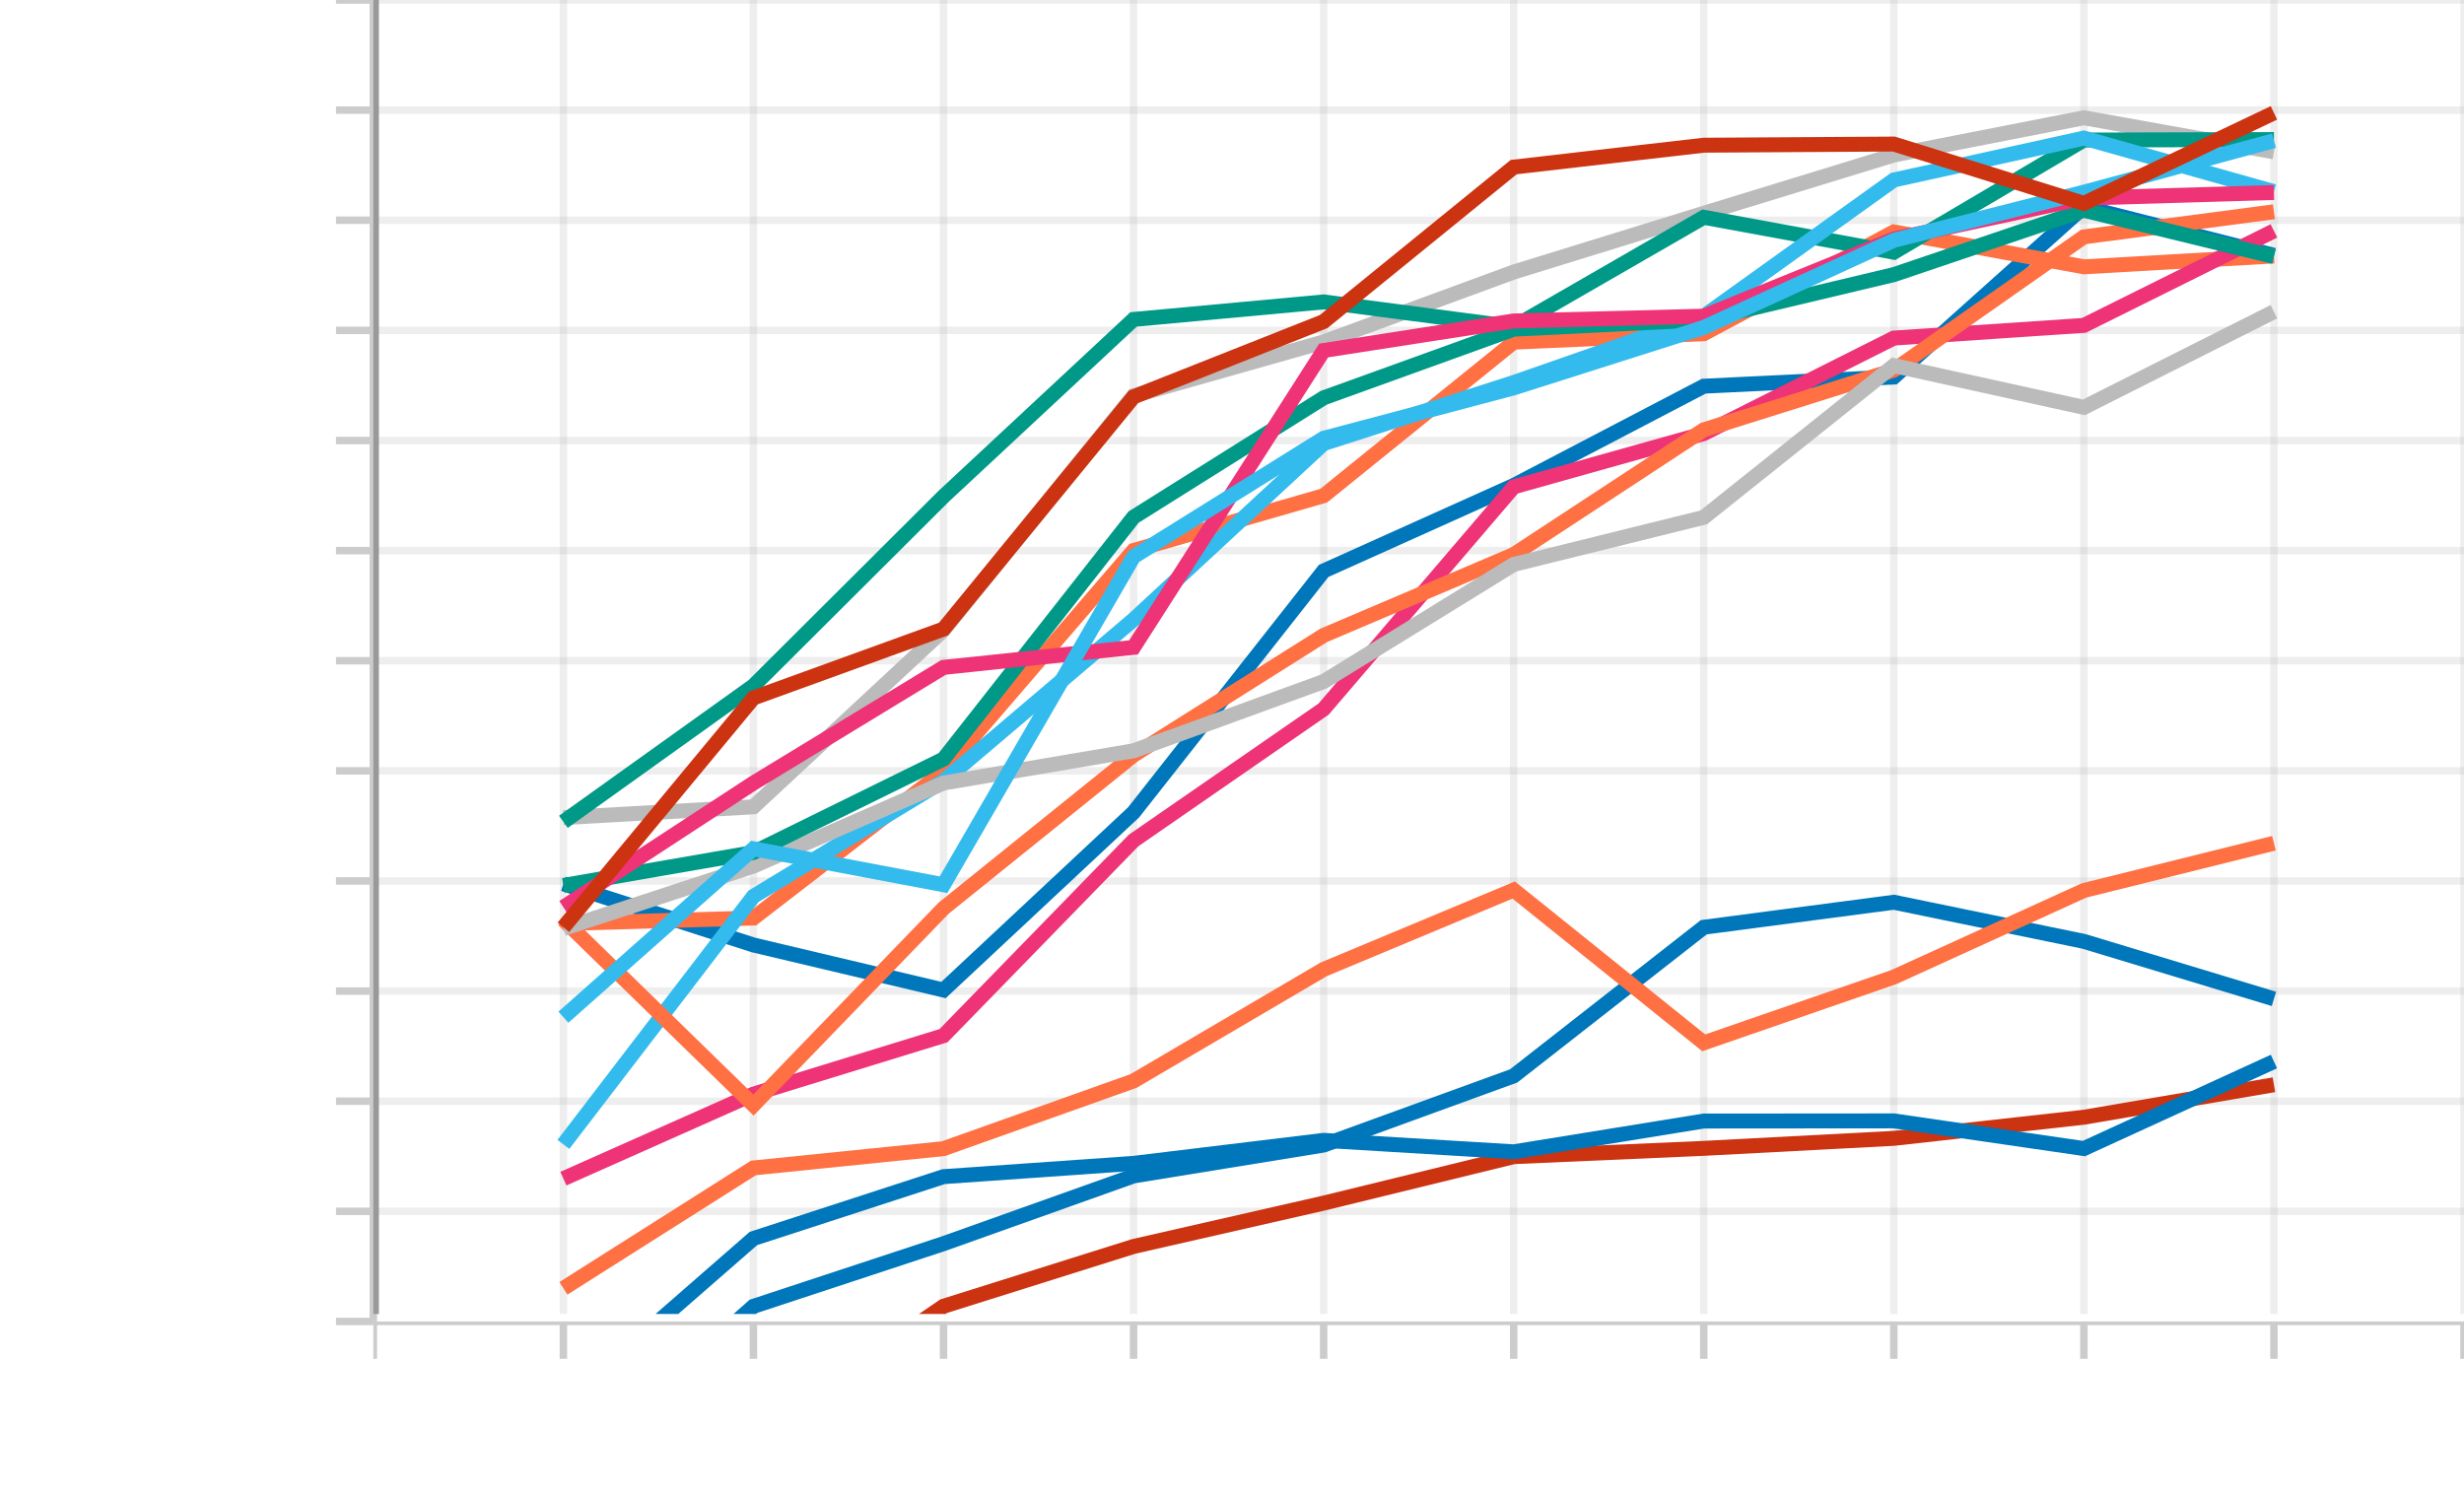
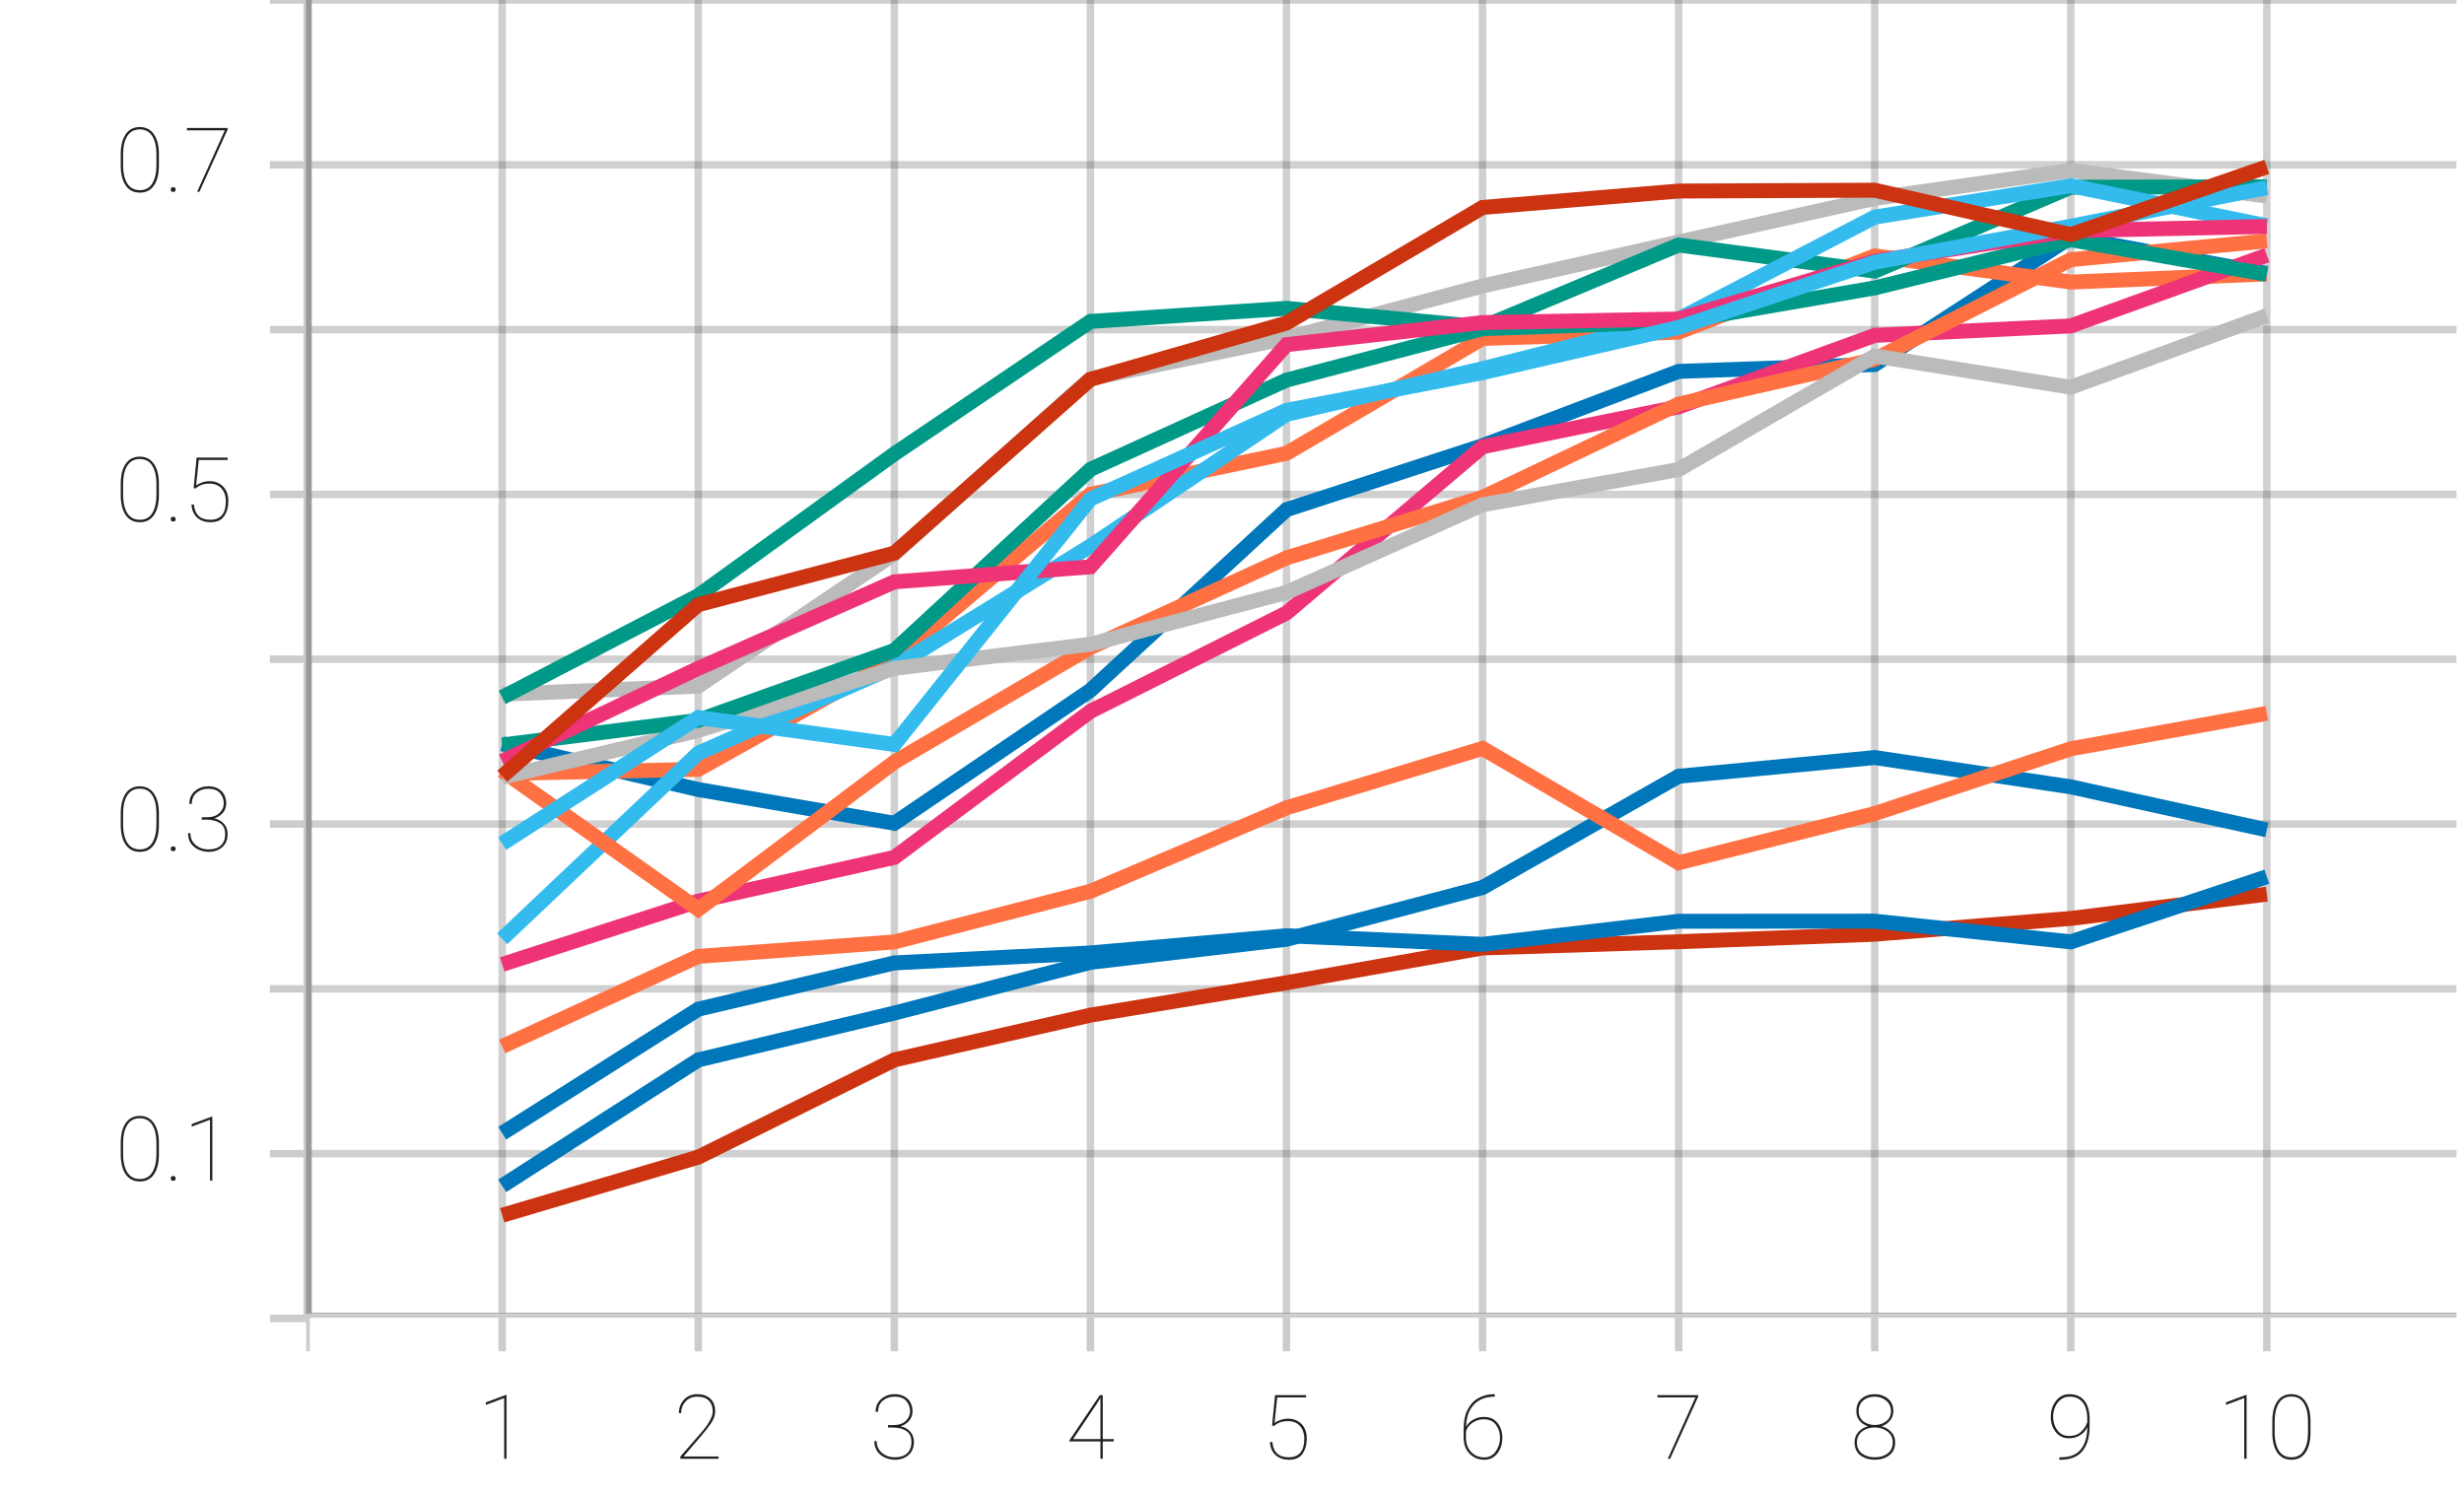
<svg xmlns="http://www.w3.org/2000/svg" viewBox="0 0 330 200">
  <g>
    <g>
      <g>
        <g>
          <g>
-             <line x1="50" y1="177" x2="45" y2="177" style="visibility: inherit;" fill="rgb(0, 0, 0)" stroke="rgb(204, 204, 204)" stroke-width="1px" />
-             <line x1="50" y1="162.25" x2="45" y2="162.25" style="visibility: inherit;" fill="rgb(0, 0, 0)" stroke="rgb(204, 204, 204)" stroke-width="1px" />
-             <line x1="50" y1="147.5" x2="45" y2="147.5" style="visibility: inherit;" fill="rgb(0, 0, 0)" stroke="rgb(204, 204, 204)" stroke-width="1px" />
-             <line x1="50" y1="132.75" x2="45" y2="132.75" style="visibility: inherit;" fill="rgb(0, 0, 0)" stroke="rgb(204, 204, 204)" stroke-width="1px" />
-             <line x1="50" y1="118" x2="45" y2="118" style="visibility: inherit;" fill="rgb(0, 0, 0)" stroke="rgb(204, 204, 204)" stroke-width="1px" />
-             <line x1="50" y1="103.25" x2="45" y2="103.25" style="visibility: inherit;" fill="rgb(0, 0, 0)" stroke="rgb(204, 204, 204)" stroke-width="1px" />
-             <line x1="50" y1="88.5" x2="45" y2="88.5" style="visibility: inherit;" fill="rgb(0, 0, 0)" stroke="rgb(204, 204, 204)" stroke-width="1px" />
-             <line x1="50" y1="73.75" x2="45" y2="73.75" style="visibility: inherit;" fill="rgb(0, 0, 0)" stroke="rgb(204, 204, 204)" stroke-width="1px" />
-             <line x1="50" y1="59" x2="45" y2="59" style="visibility: inherit;" fill="rgb(0, 0, 0)" stroke="rgb(204, 204, 204)" stroke-width="1px" />
-             <line x1="50" y1="44.25" x2="45" y2="44.25" style="visibility: inherit;" fill="rgb(0, 0, 0)" stroke="rgb(204, 204, 204)" stroke-width="1px" />
-             <line x1="50" y1="29.5" x2="45" y2="29.5" style="visibility: inherit;" fill="rgb(0, 0, 0)" stroke="rgb(204, 204, 204)" stroke-width="1px" />
-             <line x1="50" y1="14.75" x2="45" y2="14.75" style="visibility: inherit;" fill="rgb(0, 0, 0)" stroke="rgb(204, 204, 204)" stroke-width="1px" />
-             <line x1="50" y1="0" x2="45" y2="0" style="visibility: inherit;" fill="rgb(0, 0, 0)" stroke="rgb(204, 204, 204)" stroke-width="1px" />
+             <line x1="41.149" y1="176.6" x2="36.149" y2="176.6" style="visibility: inherit;" fill="rgb(0, 0, 0)" stroke="rgb(204, 204, 204)" stroke-width="1px" />
+             <line x1="41.149" y1="154.525" x2="36.149" y2="154.525" style="visibility: inherit;" fill="rgb(0, 0, 0)" stroke="rgb(204, 204, 204)" stroke-width="1px" />
+             <line x1="41.149" y1="132.45" x2="36.149" y2="132.45" style="visibility: inherit;" fill="rgb(0, 0, 0)" stroke="rgb(204, 204, 204)" stroke-width="1px" />
+             <line x1="41.149" y1="110.375" x2="36.149" y2="110.375" style="visibility: inherit;" fill="rgb(0, 0, 0)" stroke="rgb(204, 204, 204)" stroke-width="1px" />
+             <line x1="41.149" y1="88.3" x2="36.149" y2="88.3" style="visibility: inherit;" fill="rgb(0, 0, 0)" stroke="rgb(204, 204, 204)" stroke-width="1px" />
+             <line x1="41.149" y1="66.225" x2="36.149" y2="66.225" style="visibility: inherit;" fill="rgb(0, 0, 0)" stroke="rgb(204, 204, 204)" stroke-width="1px" />
+             <line x1="41.149" y1="44.15" x2="36.149" y2="44.15" style="visibility: inherit;" fill="rgb(0, 0, 0)" stroke="rgb(204, 204, 204)" stroke-width="1px" />
+             <line x1="41.149" y1="22.075" x2="36.149" y2="22.075" style="visibility: inherit;" fill="rgb(0, 0, 0)" stroke="rgb(204, 204, 204)" stroke-width="1px" />
+             <line x1="41.149" y1="0" x2="36.149" y2="0" style="visibility: inherit;" fill="rgb(0, 0, 0)" stroke="rgb(204, 204, 204)" stroke-width="1px" />
          </g>
-           <g transform="translate(40, 0)">
-             <text x="0" y="177" dx="0em" dy="0.3em" style="text-anchor: end; visibility: hidden; font-family: Roboto, sans-serif; font-size: 12px; font-weight: 200;" fill="rgb(255, 255, 255)" stroke="none" stroke-width="1px">0.15</text>
-             <text x="0" y="162.25" dx="0em" dy="0.3em" style="text-anchor: end; visibility: inherit; font-family: Roboto, sans-serif; font-size: 12px; font-weight: 200;" fill="rgb(255, 255, 255)" stroke="none" stroke-width="1px">0.2</text>
-             <text x="0" y="147.5" dx="0em" dy="0.3em" style="text-anchor: end; visibility: hidden; font-family: Roboto, sans-serif; font-size: 12px; font-weight: 200;" fill="rgb(255, 255, 255)" stroke="none" stroke-width="1px">0.25</text>
-             <text x="0" y="132.75" dx="0em" dy="0.3em" style="text-anchor: end; visibility: inherit; font-family: Roboto, sans-serif; font-size: 12px; font-weight: 200;" fill="rgb(255, 255, 255)" stroke="none" stroke-width="1px">0.3</text>
-             <text x="0" y="118" dx="0em" dy="0.3em" style="text-anchor: end; visibility: hidden; font-family: Roboto, sans-serif; font-size: 12px; font-weight: 200;" fill="rgb(255, 255, 255)" stroke="none" stroke-width="1px">0.35</text>
-             <text x="0" y="103.25" dx="0em" dy="0.3em" style="text-anchor: end; visibility: inherit; font-family: Roboto, sans-serif; font-size: 12px; font-weight: 200;" fill="rgb(255, 255, 255)" stroke="none" stroke-width="1px">0.4</text>
-             <text x="0" y="88.5" dx="0em" dy="0.3em" style="text-anchor: end; visibility: hidden; font-family: Roboto, sans-serif; font-size: 12px; font-weight: 200;" fill="rgb(255, 255, 255)" stroke="none" stroke-width="1px">0.45</text>
-             <text x="0" y="73.75" dx="0em" dy="0.3em" style="text-anchor: end; visibility: inherit; font-family: Roboto, sans-serif; font-size: 12px; font-weight: 200;" fill="rgb(255, 255, 255)" stroke="none" stroke-width="1px">0.5</text>
-             <text x="0" y="59" dx="0em" dy="0.3em" style="text-anchor: end; visibility: hidden; font-family: Roboto, sans-serif; font-size: 12px; font-weight: 200;" fill="rgb(255, 255, 255)" stroke="none" stroke-width="1px">0.55</text>
-             <text x="0" y="44.25" dx="0em" dy="0.3em" style="text-anchor: end; visibility: inherit; font-family: Roboto, sans-serif; font-size: 12px; font-weight: 200;" fill="rgb(255, 255, 255)" stroke="none" stroke-width="1px">0.6</text>
-             <text x="0" y="29.5" dx="0em" dy="0.3em" style="text-anchor: end; visibility: hidden; font-family: Roboto, sans-serif; font-size: 12px; font-weight: 200;" fill="rgb(255, 255, 255)" stroke="none" stroke-width="1px">0.65</text>
-             <text x="0" y="14.75" dx="0em" dy="0.3em" style="text-anchor: end; visibility: inherit; font-family: Roboto, sans-serif; font-size: 12px; font-weight: 200;" fill="rgb(255, 255, 255)" stroke="none" stroke-width="1px">0.7</text>
-             <text x="0" y="0" dx="0em" dy="0.3em" style="text-anchor: end; visibility: hidden; font-family: Roboto, sans-serif; font-size: 12px; font-weight: 200;" fill="rgb(255, 255, 255)" stroke="none" stroke-width="1px">0.75</text>
+           <g transform="translate(31.149, 0)">
+             <text style="text-anchor: end; visibility: hidden; font-family: Roboto, sans-serif; font-size: 12px; font-weight: 200;" x="0" y="176.6" dx="0em" dy="0.3em" fill="rgb(33, 33, 33)" stroke="none" stroke-width="1px">0</text>
+             <text style="text-anchor: end; visibility: inherit; font-family: Roboto, sans-serif; font-size: 12px; font-weight: 200;" x="0" y="154.525" dx="0em" dy="0.3em" fill="rgb(33, 33, 33)" stroke="none" stroke-width="1px">0.1</text>
+             <text style="text-anchor: end; visibility: hidden; font-family: Roboto, sans-serif; font-size: 12px; font-weight: 200;" x="0" y="132.45" dx="0em" dy="0.3em" fill="rgb(33, 33, 33)" stroke="none" stroke-width="1px">0.2</text>
+             <text style="text-anchor: end; visibility: inherit; font-family: Roboto, sans-serif; font-size: 12px; font-weight: 200;" x="0" y="110.375" dx="0em" dy="0.3em" fill="rgb(33, 33, 33)" stroke="none" stroke-width="1px">0.3</text>
+             <text style="text-anchor: end; visibility: hidden; font-family: Roboto, sans-serif; font-size: 12px; font-weight: 200;" x="0" y="88.3" dx="0em" dy="0.3em" fill="rgb(33, 33, 33)" stroke="none" stroke-width="1px">0.4</text>
+             <text style="text-anchor: end; visibility: inherit; font-family: Roboto, sans-serif; font-size: 12px; font-weight: 200;" x="0" y="66.225" dx="0em" dy="0.3em" fill="rgb(33, 33, 33)" stroke="none" stroke-width="1px">0.5</text>
+             <text style="text-anchor: end; visibility: hidden; font-family: Roboto, sans-serif; font-size: 12px; font-weight: 200;" x="0" y="44.15" dx="0em" dy="0.3em" fill="rgb(33, 33, 33)" stroke="none" stroke-width="1px">0.6</text>
+             <text style="text-anchor: end; visibility: inherit; font-family: Roboto, sans-serif; font-size: 12px; font-weight: 200;" x="0" y="22.075" dx="0em" dy="0.3em" fill="rgb(33, 33, 33)" stroke="none" stroke-width="1px">0.7</text>
+             <text style="text-anchor: end; visibility: hidden; font-family: Roboto, sans-serif; font-size: 12px; font-weight: 200;" x="0" y="0" dx="0em" dy="0.3em" fill="rgb(33, 33, 33)" stroke="none" stroke-width="1px">0.8</text>
          </g>
-           <line x1="50" y1="0" x2="50" y2="177" fill="rgb(0, 0, 0)" stroke="rgb(204, 204, 204)" stroke-width="1px" />
+           <line x1="41.149" y1="0" x2="41.149" y2="176.6" fill="rgb(0, 0, 0)" stroke="rgb(204, 204, 204)" stroke-width="1px" />
        </g>
      </g>
-       <g transform="translate(50, 0)" clip-path="url(#clip_0)">
+       <g transform="translate(41, 0)" clip-path="url(#clip_0)">
        <clipPath id="clip_0">
-           <rect width="280" height="176" />
+           <rect width="288" height="176" />
        </clipPath>
        <g>
          <g>
            <g>
-               <line x1="0" y1="0" x2="0" y2="177" fill="rgb(0, 0, 0)" stroke="rgb(189, 189, 189)" stroke-width="1px" opacity="0.25" />
-               <line x1="25.455" y1="0" x2="25.455" y2="177" fill="rgb(0, 0, 0)" stroke="rgb(189, 189, 189)" stroke-width="1px" opacity="0.25" />
-               <line x1="50.909" y1="0" x2="50.909" y2="177" fill="rgb(0, 0, 0)" stroke="rgb(189, 189, 189)" stroke-width="1px" opacity="0.25" />
-               <line x1="76.364" y1="0" x2="76.364" y2="177" fill="rgb(0, 0, 0)" stroke="rgb(189, 189, 189)" stroke-width="1px" opacity="0.25" />
-               <line x1="101.818" y1="0" x2="101.818" y2="177" fill="rgb(0, 0, 0)" stroke="rgb(189, 189, 189)" stroke-width="1px" opacity="0.25" />
-               <line x1="127.273" y1="0" x2="127.273" y2="177" fill="rgb(0, 0, 0)" stroke="rgb(189, 189, 189)" stroke-width="1px" opacity="0.25" />
-               <line x1="152.727" y1="0" x2="152.727" y2="177" fill="rgb(0, 0, 0)" stroke="rgb(189, 189, 189)" stroke-width="1px" opacity="0.25" />
-               <line x1="178.182" y1="0" x2="178.182" y2="177" fill="rgb(0, 0, 0)" stroke="rgb(189, 189, 189)" stroke-width="1px" opacity="0.25" />
-               <line x1="203.636" y1="0" x2="203.636" y2="177" fill="rgb(0, 0, 0)" stroke="rgb(189, 189, 189)" stroke-width="1px" opacity="0.25" />
-               <line x1="229.091" y1="0" x2="229.091" y2="177" fill="rgb(0, 0, 0)" stroke="rgb(189, 189, 189)" stroke-width="1px" opacity="0.25" />
-               <line x1="254.545" y1="0" x2="254.545" y2="177" fill="rgb(0, 0, 0)" stroke="rgb(189, 189, 189)" stroke-width="1px" opacity="0.25" />
-               <line x1="280" y1="0" x2="280" y2="177" fill="rgb(0, 0, 0)" stroke="rgb(189, 189, 189)" stroke-width="1px" opacity="0.25" />
+               <line x1="0" y1="0" x2="0" y2="176.6" fill="rgb(0, 0, 0)" stroke="rgb(66, 66, 66)" stroke-width="1px" opacity="0.25" />
+               <line x1="26.259" y1="0" x2="26.259" y2="176.6" fill="rgb(0, 0, 0)" stroke="rgb(66, 66, 66)" stroke-width="1px" opacity="0.25" />
+               <line x1="52.518" y1="0" x2="52.518" y2="176.6" fill="rgb(0, 0, 0)" stroke="rgb(66, 66, 66)" stroke-width="1px" opacity="0.25" />
+               <line x1="78.778" y1="0" x2="78.778" y2="176.6" fill="rgb(0, 0, 0)" stroke="rgb(66, 66, 66)" stroke-width="1px" opacity="0.25" />
+               <line x1="105.037" y1="0" x2="105.037" y2="176.6" fill="rgb(0, 0, 0)" stroke="rgb(66, 66, 66)" stroke-width="1px" opacity="0.25" />
+               <line x1="131.296" y1="0" x2="131.296" y2="176.6" fill="rgb(0, 0, 0)" stroke="rgb(66, 66, 66)" stroke-width="1px" opacity="0.25" />
+               <line x1="157.555" y1="0" x2="157.555" y2="176.6" fill="rgb(0, 0, 0)" stroke="rgb(66, 66, 66)" stroke-width="1px" opacity="0.25" />
+               <line x1="183.814" y1="0" x2="183.814" y2="176.6" fill="rgb(0, 0, 0)" stroke="rgb(66, 66, 66)" stroke-width="1px" opacity="0.25" />
+               <line x1="210.073" y1="0" x2="210.073" y2="176.6" fill="rgb(0, 0, 0)" stroke="rgb(66, 66, 66)" stroke-width="1px" opacity="0.25" />
+               <line x1="236.333" y1="0" x2="236.333" y2="176.6" fill="rgb(0, 0, 0)" stroke="rgb(66, 66, 66)" stroke-width="1px" opacity="0.25" />
+               <line x1="262.592" y1="0" x2="262.592" y2="176.6" fill="rgb(0, 0, 0)" stroke="rgb(66, 66, 66)" stroke-width="1px" opacity="0.25" />
+               <line x1="288.851" y1="0" x2="288.851" y2="176.6" fill="rgb(0, 0, 0)" stroke="rgb(66, 66, 66)" stroke-width="1px" opacity="0.25" />
            </g>
            <g>
-               <line x1="0" y1="177" x2="280" y2="177" fill="rgb(0, 0, 0)" stroke="rgb(189, 189, 189)" stroke-width="1px" opacity="0.25" />
-               <line x1="0" y1="162.25" x2="280" y2="162.25" fill="rgb(0, 0, 0)" stroke="rgb(189, 189, 189)" stroke-width="1px" opacity="0.25" />
-               <line x1="0" y1="147.5" x2="280" y2="147.5" fill="rgb(0, 0, 0)" stroke="rgb(189, 189, 189)" stroke-width="1px" opacity="0.25" />
-               <line x1="0" y1="132.75" x2="280" y2="132.75" fill="rgb(0, 0, 0)" stroke="rgb(189, 189, 189)" stroke-width="1px" opacity="0.25" />
-               <line x1="0" y1="118" x2="280" y2="118" fill="rgb(0, 0, 0)" stroke="rgb(189, 189, 189)" stroke-width="1px" opacity="0.25" />
-               <line x1="0" y1="103.25" x2="280" y2="103.25" fill="rgb(0, 0, 0)" stroke="rgb(189, 189, 189)" stroke-width="1px" opacity="0.25" />
-               <line x1="0" y1="88.5" x2="280" y2="88.5" fill="rgb(0, 0, 0)" stroke="rgb(189, 189, 189)" stroke-width="1px" opacity="0.25" />
-               <line x1="0" y1="73.75" x2="280" y2="73.75" fill="rgb(0, 0, 0)" stroke="rgb(189, 189, 189)" stroke-width="1px" opacity="0.25" />
-               <line x1="0" y1="59" x2="280" y2="59" fill="rgb(0, 0, 0)" stroke="rgb(189, 189, 189)" stroke-width="1px" opacity="0.25" />
-               <line x1="0" y1="44.25" x2="280" y2="44.25" fill="rgb(0, 0, 0)" stroke="rgb(189, 189, 189)" stroke-width="1px" opacity="0.25" />
-               <line x1="0" y1="29.5" x2="280" y2="29.5" fill="rgb(0, 0, 0)" stroke="rgb(189, 189, 189)" stroke-width="1px" opacity="0.25" />
-               <line x1="0" y1="14.75" x2="280" y2="14.75" fill="rgb(0, 0, 0)" stroke="rgb(189, 189, 189)" stroke-width="1px" opacity="0.25" />
-               <line x1="0" y1="0" x2="280" y2="0" fill="rgb(0, 0, 0)" stroke="rgb(189, 189, 189)" stroke-width="1px" opacity="0.25" />
+               <line x1="0" y1="176.6" x2="288.851" y2="176.6" fill="rgb(0, 0, 0)" stroke="rgb(66, 66, 66)" stroke-width="1px" opacity="0.25" />
+               <line x1="0" y1="154.525" x2="288.851" y2="154.525" fill="rgb(0, 0, 0)" stroke="rgb(66, 66, 66)" stroke-width="1px" opacity="0.25" />
+               <line x1="0" y1="132.45" x2="288.851" y2="132.45" fill="rgb(0, 0, 0)" stroke="rgb(66, 66, 66)" stroke-width="1px" opacity="0.25" />
+               <line x1="0" y1="110.375" x2="288.851" y2="110.375" fill="rgb(0, 0, 0)" stroke="rgb(66, 66, 66)" stroke-width="1px" opacity="0.25" />
+               <line x1="0" y1="88.3" x2="288.851" y2="88.3" fill="rgb(0, 0, 0)" stroke="rgb(66, 66, 66)" stroke-width="1px" opacity="0.25" />
+               <line x1="0" y1="66.225" x2="288.851" y2="66.225" fill="rgb(0, 0, 0)" stroke="rgb(66, 66, 66)" stroke-width="1px" opacity="0.25" />
+               <line x1="0" y1="44.15" x2="288.851" y2="44.15" fill="rgb(0, 0, 0)" stroke="rgb(66, 66, 66)" stroke-width="1px" opacity="0.25" />
+               <line x1="0" y1="22.075" x2="288.851" y2="22.075" fill="rgb(0, 0, 0)" stroke="rgb(66, 66, 66)" stroke-width="1px" opacity="0.25" />
+               <line x1="0" y1="0" x2="288.851" y2="0" fill="rgb(0, 0, 0)" stroke="rgb(66, 66, 66)" stroke-width="1px" opacity="0.25" />
            </g>
          </g>
        </g>
        <g>
          <g>
-             <line x1="0" y1="221.25" x2="280" y2="221.25" fill="rgb(0, 0, 0)" stroke="rgb(153, 153, 153)" stroke-width="1.5px" />
+             <line x1="0" y1="176.6" x2="288.851" y2="176.6" fill="rgb(0, 0, 0)" stroke="rgb(153, 153, 153)" stroke-width="1.5px" />
          </g>
        </g>
        <g>
          <g>
-             <line x1="0" y1="0" x2="0" y2="177" fill="rgb(0, 0, 0)" stroke="rgb(153, 153, 153)" stroke-width="1.5px" />
+             <line x1="0" y1="0" x2="0" y2="176.6" fill="rgb(0, 0, 0)" stroke="rgb(153, 153, 153)" stroke-width="1.5px" />
          </g>
        </g>
        <g>
          <g>
            <g>
              <g>
                <g>
-                   <path stroke="rgb(0, 119, 187)" stroke-width="2px" d="M25.455,118.385L50.909,126.575L76.364,132.609L101.818,108.814L127.273,76.474L152.727,65.026L178.182,51.727L203.636,50.498L229.091,27.714L254.545,34.199" style="fill: none;" fill="none" />
+                   <path style="fill: none;" stroke="rgb(0, 119, 187)" stroke-width="2px" d="M26.259,99.626L52.518,105.754L78.778,110.27L105.037,92.464L131.296,68.264L157.555,59.697L183.814,49.745L210.073,48.825L236.333,31.776L262.592,36.629" fill="none" />
                </g>
                <g>
-                   <path stroke="rgb(255, 112, 67)" stroke-width="2px" d="M25.455,123.696L50.909,122.965L76.364,103.316L101.818,73.735L127.273,66.397L152.727,45.831L178.182,44.701L203.636,31.059L229.091,35.74L254.545,34.283" style="fill: none;" fill="none" />
+                   <path style="fill: none;" stroke="rgb(255, 112, 67)" stroke-width="2px" d="M26.259,103.6L52.518,103.052L78.778,88.349L105.037,66.214L131.296,60.723L157.555,45.333L183.814,44.488L210.073,34.279L236.333,37.782L262.592,36.691" fill="none" />
                </g>
                <g>
-                   <path stroke="rgb(187, 187, 187)" stroke-width="2px" d="M25.455,109.513L50.909,108.069L76.364,84.392L101.818,53.004L127.273,45.795L152.727,36.437L178.182,28.57L203.636,20.762L229.091,15.776L254.545,20.341" style="fill: none;" fill="none" />
+                   <path style="fill: none;" stroke="rgb(187, 187, 187)" stroke-width="2px" d="M26.259,92.987L52.518,91.906L78.778,74.188L105.037,50.7L131.296,45.306L157.555,38.303L183.814,32.417L210.073,26.574L236.333,22.842L262.592,26.259" fill="none" />
                </g>
                <g>
-                   <path stroke="rgb(0, 153, 136)" stroke-width="2px" d="M25.455,110.081L50.909,91.861L76.364,66.494L101.818,42.786L127.273,40.438L152.727,43.779L178.182,29.105L203.636,33.785L229.091,18.757L254.545,18.691" style="fill: none;" fill="none" />
+                   <path style="fill: none;" stroke="rgb(0, 153, 136)" stroke-width="2px" d="M26.259,93.411L52.518,79.777L78.778,60.795L105.037,43.054L131.296,41.297L157.555,43.798L183.814,32.817L210.073,36.319L236.333,25.073L262.592,25.024" fill="none" />
                </g>
                <g>
-                   <path stroke="rgb(238, 51, 119)" stroke-width="2px" d="M25.455,157.871L50.909,146.55L76.364,138.721L101.818,112.579L127.273,94.974L152.727,65.211L178.182,58.068L203.636,45.283L229.091,43.583L254.545,30.926" style="fill: none;" fill="none" />
+                   <path style="fill: none;" stroke="rgb(238, 51, 119)" stroke-width="2px" d="M26.259,129.173L52.518,120.701L78.778,114.843L105.037,95.281L131.296,82.107L157.555,59.835L183.814,54.49L210.073,44.923L236.333,43.651L262.592,34.18" fill="none" />
                </g>
                <g>
-                   <path stroke="rgb(51, 187, 238)" stroke-width="2px" d="M25.455,153.287L50.909,120.059L76.364,104.609L101.818,82.987L127.273,59.413L152.727,51.234L178.182,42.355L203.636,24.108L229.091,18.496L254.545,25.668" style="fill: none;" fill="none" />
+                   <path style="fill: none;" stroke="rgb(51, 187, 238)" stroke-width="2px" d="M26.259,125.743L52.518,100.879L78.778,89.317L105.037,73.137L131.296,55.497L157.555,49.376L183.814,42.732L210.073,29.078L236.333,24.879L262.592,30.245" fill="none" />
                </g>
                <g>
-                   <path stroke="rgb(204, 51, 17)" stroke-width="2px" d="M50.909,192.373L76.364,174.963L101.818,166.955L127.273,161.151L152.727,154.927L178.182,153.815L203.636,152.474L229.091,149.647L254.545,145.297" style="fill: none;" fill="none" />
+                   <path style="fill: none;" stroke="rgb(204, 51, 17)" stroke-width="2px" d="M26.259,162.778L52.518,154.991L78.778,141.963L105.037,135.97L131.296,131.628L157.555,126.97L183.814,126.138L210.073,125.134L236.333,123.019L262.592,119.764" fill="none" />
                </g>
                <g>
-                   <path stroke="rgb(0, 119, 187)" stroke-width="2px" d="M25.455,197.51L50.909,174.972L76.364,166.581L101.818,157.507L127.273,153.374L152.727,144.11L178.182,124.199L203.636,120.849L229.091,126.091L254.545,133.796" style="fill: none;" fill="none" />
+                   <path style="fill: none;" stroke="rgb(0, 119, 187)" stroke-width="2px" d="M26.259,158.835L52.518,141.97L78.778,135.691L105.037,128.901L131.296,125.808L157.555,118.876L183.814,103.976L210.073,101.469L236.333,105.392L262.592,111.158" fill="none" />
                </g>
                <g>
-                   <path stroke="rgb(255, 112, 67)" stroke-width="2px" d="M25.455,123.184L50.909,148.012L76.364,121.659L101.818,101.148L127.273,85.106L152.727,74.277L178.182,57.574L203.636,49.571L229.091,31.726L254.545,28.366" style="fill: none;" fill="none" />
+                   <path style="fill: none;" stroke="rgb(255, 112, 67)" stroke-width="2px" d="M26.259,103.217L52.518,121.796L78.778,102.076L105.037,86.727L131.296,74.723L157.555,66.619L183.814,54.12L210.073,48.132L236.333,34.778L262.592,32.264" fill="none" />
                </g>
                <g>
-                   <path stroke="rgb(187, 187, 187)" stroke-width="2px" d="M25.455,124.362L50.909,116.011L76.364,104.88L101.818,100.562L127.273,91.289L152.727,75.601L178.182,69.296L203.636,48.969L229.091,54.564L254.545,41.746" style="fill: none;" fill="none" />
+                   <path style="fill: none;" stroke="rgb(187, 187, 187)" stroke-width="2px" d="M26.259,104.098L52.518,97.849L78.778,89.52L105.037,86.288L131.296,79.349L157.555,67.61L183.814,62.892L210.073,47.681L236.333,51.868L262.592,42.277" fill="none" />
                </g>
                <g>
-                   <path stroke="rgb(0, 153, 136)" stroke-width="2px" d="M25.455,118.597L50.909,114.183L76.364,101.667L101.818,69.265L127.273,53.285L152.727,44.09L178.182,42.833L203.636,36.783L229.091,28.166L254.545,34.363" style="fill: none;" fill="none" />
+                   <path style="fill: none;" stroke="rgb(0, 153, 136)" stroke-width="2px" d="M26.259,99.784L52.518,96.482L78.778,87.115L105.037,62.869L131.296,50.911L157.555,44.03L183.814,43.09L210.073,38.562L236.333,32.114L262.592,36.751" fill="none" />
                </g>
                <g>
-                   <path stroke="rgb(238, 51, 119)" stroke-width="2px" d="M25.455,121.52L50.909,104.883L76.364,89.394L101.818,86.709L127.273,46.946L152.727,42.991L178.182,42.351L203.636,32.012L229.091,26.531L254.545,25.785" style="fill: none;" fill="none" />
+                   <path style="fill: none;" stroke="rgb(238, 51, 119)" stroke-width="2px" d="M26.259,101.972L52.518,89.522L78.778,77.932L105.037,75.922L131.296,46.168L157.555,43.208L183.814,42.729L210.073,34.992L236.333,30.891L262.592,30.333" fill="none" />
                </g>
                <g>
-                   <path stroke="rgb(51, 187, 238)" stroke-width="2px" d="M25.455,136.247L50.909,113.687L76.364,118.505L101.818,74.565L127.273,58.702L152.727,51.954L178.182,43.86L203.636,32.192L229.091,25.743L254.545,18.839" style="fill: none;" fill="none" />
+                   <path style="fill: none;" stroke="rgb(51, 187, 238)" stroke-width="2px" d="M26.259,112.992L52.518,96.11L78.778,99.716L105.037,66.835L131.296,54.964L157.555,49.915L183.814,43.858L210.073,35.127L236.333,30.301L262.592,25.135" fill="none" />
                </g>
                <g>
-                   <path stroke="rgb(204, 51, 17)" stroke-width="2px" d="M25.455,124.204L50.909,93.484L76.364,84.252L101.818,53.156L127.273,43.073L152.727,22.382L178.182,19.449L203.636,19.295L229.091,27.243L254.545,15.118" style="fill: none;" fill="none" />
+                   <path style="fill: none;" stroke="rgb(204, 51, 17)" stroke-width="2px" d="M26.259,103.98L52.518,80.992L78.778,74.084L105.037,50.814L131.296,43.269L157.555,27.786L183.814,25.591L210.073,25.476L236.333,31.424L262.592,22.35" fill="none" />
                </g>
                <g>
-                   <path stroke="rgb(0, 119, 187)" stroke-width="2px" d="M25.455,188.093L50.909,165.887L76.364,157.605L101.818,155.826L127.273,152.742L152.727,154.28L178.182,150.155L203.636,150.135L229.091,153.843L254.545,142.184" style="fill: none;" fill="none" />
+                   <path style="fill: none;" stroke="rgb(0, 119, 187)" stroke-width="2px" d="M26.259,151.789L52.518,135.172L78.778,128.974L105.037,127.643L131.296,125.335L157.555,126.486L183.814,123.4L210.073,123.384L236.333,126.159L262.592,117.434" fill="none" />
                </g>
                <g>
-                   <path stroke="rgb(255, 112, 67)" stroke-width="2px" d="M25.455,172.564L50.909,156.438L76.364,153.853L101.818,144.789L127.273,129.842L152.727,119.214L178.182,139.681L203.636,130.875L229.091,119.278L254.545,112.944" style="fill: none;" fill="none" />
+                   <path style="fill: none;" stroke="rgb(255, 112, 67)" stroke-width="2px" d="M26.259,140.168L52.518,128.101L78.778,126.166L105.037,119.384L131.296,108.199L157.555,100.246L183.814,115.561L210.073,108.972L236.333,100.294L262.592,95.554" fill="none" />
                </g>
              </g>
            </g>
          </g>
        </g>
+         <g>
+           <g>
+             <span fill="rgb(0, 0, 0)" stroke="none" stroke-width="1px">Alt + Scroll to Zoom</span>
+           </g>
+         </g>
      </g>
-       <g transform="translate(50, 177)" clip-path="url(#clip_1)">
+       <g transform="translate(41, 176)" clip-path="url(#clip_1)">
        <clipPath id="clip_1">
-           <rect width="280" height="22" />
+           <rect width="288" height="23" />
        </clipPath>
        <g>
          <g>
            <line x1="0" y1="0" x2="0" y2="5" style="visibility: inherit;" fill="rgb(0, 0, 0)" stroke="rgb(204, 204, 204)" stroke-width="1px" />
-             <line x1="25.455" y1="0" x2="25.455" y2="5" style="visibility: inherit;" fill="rgb(0, 0, 0)" stroke="rgb(204, 204, 204)" stroke-width="1px" />
-             <line x1="50.909" y1="0" x2="50.909" y2="5" style="visibility: inherit;" fill="rgb(0, 0, 0)" stroke="rgb(204, 204, 204)" stroke-width="1px" />
-             <line x1="76.364" y1="0" x2="76.364" y2="5" style="visibility: inherit;" fill="rgb(0, 0, 0)" stroke="rgb(204, 204, 204)" stroke-width="1px" />
-             <line x1="101.818" y1="0" x2="101.818" y2="5" style="visibility: inherit;" fill="rgb(0, 0, 0)" stroke="rgb(204, 204, 204)" stroke-width="1px" />
-             <line x1="127.273" y1="0" x2="127.273" y2="5" style="visibility: inherit;" fill="rgb(0, 0, 0)" stroke="rgb(204, 204, 204)" stroke-width="1px" />
-             <line x1="152.727" y1="0" x2="152.727" y2="5" style="visibility: inherit;" fill="rgb(0, 0, 0)" stroke="rgb(204, 204, 204)" stroke-width="1px" />
-             <line x1="178.182" y1="0" x2="178.182" y2="5" style="visibility: inherit;" fill="rgb(0, 0, 0)" stroke="rgb(204, 204, 204)" stroke-width="1px" />
-             <line x1="203.636" y1="0" x2="203.636" y2="5" style="visibility: inherit;" fill="rgb(0, 0, 0)" stroke="rgb(204, 204, 204)" stroke-width="1px" />
-             <line x1="229.091" y1="0" x2="229.091" y2="5" style="visibility: inherit;" fill="rgb(0, 0, 0)" stroke="rgb(204, 204, 204)" stroke-width="1px" />
-             <line x1="254.545" y1="0" x2="254.545" y2="5" style="visibility: inherit;" fill="rgb(0, 0, 0)" stroke="rgb(204, 204, 204)" stroke-width="1px" />
-             <line x1="280" y1="0" x2="280" y2="5" style="visibility: inherit;" fill="rgb(0, 0, 0)" stroke="rgb(204, 204, 204)" stroke-width="1px" />
+             <line x1="26.259" y1="0" x2="26.259" y2="5" style="visibility: inherit;" fill="rgb(0, 0, 0)" stroke="rgb(204, 204, 204)" stroke-width="1px" />
+             <line x1="52.518" y1="0" x2="52.518" y2="5" style="visibility: inherit;" fill="rgb(0, 0, 0)" stroke="rgb(204, 204, 204)" stroke-width="1px" />
+             <line x1="78.778" y1="0" x2="78.778" y2="5" style="visibility: inherit;" fill="rgb(0, 0, 0)" stroke="rgb(204, 204, 204)" stroke-width="1px" />
+             <line x1="105.037" y1="0" x2="105.037" y2="5" style="visibility: inherit;" fill="rgb(0, 0, 0)" stroke="rgb(204, 204, 204)" stroke-width="1px" />
+             <line x1="131.296" y1="0" x2="131.296" y2="5" style="visibility: inherit;" fill="rgb(0, 0, 0)" stroke="rgb(204, 204, 204)" stroke-width="1px" />
+             <line x1="157.555" y1="0" x2="157.555" y2="5" style="visibility: inherit;" fill="rgb(0, 0, 0)" stroke="rgb(204, 204, 204)" stroke-width="1px" />
+             <line x1="183.814" y1="0" x2="183.814" y2="5" style="visibility: inherit;" fill="rgb(0, 0, 0)" stroke="rgb(204, 204, 204)" stroke-width="1px" />
+             <line x1="210.073" y1="0" x2="210.073" y2="5" style="visibility: inherit;" fill="rgb(0, 0, 0)" stroke="rgb(204, 204, 204)" stroke-width="1px" />
+             <line x1="236.333" y1="0" x2="236.333" y2="5" style="visibility: inherit;" fill="rgb(0, 0, 0)" stroke="rgb(204, 204, 204)" stroke-width="1px" />
+             <line x1="262.592" y1="0" x2="262.592" y2="5" style="visibility: inherit;" fill="rgb(0, 0, 0)" stroke="rgb(204, 204, 204)" stroke-width="1px" />
+             <line x1="288.851" y1="0" x2="288.851" y2="5" style="visibility: inherit;" fill="rgb(0, 0, 0)" stroke="rgb(204, 204, 204)" stroke-width="1px" />
          </g>
          <g transform="translate(0, 8)">
-             <text x="0" y="0" dx="0em" dy="0.95em" style="text-anchor: middle; visibility: hidden; font-family: Roboto, sans-serif; font-size: 12px; font-weight: 200;" fill="rgb(255, 255, 255)" stroke="none" stroke-width="1px">0</text>
-             <text x="25.455" y="0" dx="0em" dy="0.95em" style="text-anchor: middle; visibility: inherit; font-family: Roboto, sans-serif; font-size: 12px; font-weight: 200;" fill="rgb(255, 255, 255)" stroke="none" stroke-width="1px">1</text>
-             <text x="50.909" y="0" dx="0em" dy="0.95em" style="text-anchor: middle; visibility: inherit; font-family: Roboto, sans-serif; font-size: 12px; font-weight: 200;" fill="rgb(255, 255, 255)" stroke="none" stroke-width="1px">2</text>
-             <text x="76.364" y="0" dx="0em" dy="0.95em" style="text-anchor: middle; visibility: inherit; font-family: Roboto, sans-serif; font-size: 12px; font-weight: 200;" fill="rgb(255, 255, 255)" stroke="none" stroke-width="1px">3</text>
-             <text x="101.818" y="0" dx="0em" dy="0.95em" style="text-anchor: middle; visibility: inherit; font-family: Roboto, sans-serif; font-size: 12px; font-weight: 200;" fill="rgb(255, 255, 255)" stroke="none" stroke-width="1px">4</text>
-             <text x="127.273" y="0" dx="0em" dy="0.95em" style="text-anchor: middle; visibility: inherit; font-family: Roboto, sans-serif; font-size: 12px; font-weight: 200;" fill="rgb(255, 255, 255)" stroke="none" stroke-width="1px">5</text>
-             <text x="152.727" y="0" dx="0em" dy="0.95em" style="text-anchor: middle; visibility: inherit; font-family: Roboto, sans-serif; font-size: 12px; font-weight: 200;" fill="rgb(255, 255, 255)" stroke="none" stroke-width="1px">6</text>
-             <text x="178.182" y="0" dx="0em" dy="0.95em" style="text-anchor: middle; visibility: inherit; font-family: Roboto, sans-serif; font-size: 12px; font-weight: 200;" fill="rgb(255, 255, 255)" stroke="none" stroke-width="1px">7</text>
-             <text x="203.636" y="0" dx="0em" dy="0.95em" style="text-anchor: middle; visibility: inherit; font-family: Roboto, sans-serif; font-size: 12px; font-weight: 200;" fill="rgb(255, 255, 255)" stroke="none" stroke-width="1px">8</text>
-             <text x="229.091" y="0" dx="0em" dy="0.95em" style="text-anchor: middle; visibility: inherit; font-family: Roboto, sans-serif; font-size: 12px; font-weight: 200;" fill="rgb(255, 255, 255)" stroke="none" stroke-width="1px">9</text>
-             <text x="254.545" y="0" dx="0em" dy="0.95em" style="text-anchor: middle; visibility: inherit; font-family: Roboto, sans-serif; font-size: 12px; font-weight: 200;" fill="rgb(255, 255, 255)" stroke="none" stroke-width="1px">10</text>
-             <text x="280" y="0" dx="0em" dy="0.95em" style="text-anchor: middle; visibility: hidden; font-family: Roboto, sans-serif; font-size: 12px; font-weight: 200;" fill="rgb(255, 255, 255)" stroke="none" stroke-width="1px">11</text>
+             <text style="text-anchor: middle; visibility: hidden; font-family: Roboto, sans-serif; font-size: 12px; font-weight: 200;" x="0" y="0" dx="0em" dy="0.95em" fill="rgb(33, 33, 33)" stroke="none" stroke-width="1px">0</text>
+             <text style="text-anchor: middle; visibility: inherit; font-family: Roboto, sans-serif; font-size: 12px; font-weight: 200;" x="26.259" y="0" dx="0em" dy="0.95em" fill="rgb(33, 33, 33)" stroke="none" stroke-width="1px">1</text>
+             <text style="text-anchor: middle; visibility: inherit; font-family: Roboto, sans-serif; font-size: 12px; font-weight: 200;" x="52.518" y="0" dx="0em" dy="0.95em" fill="rgb(33, 33, 33)" stroke="none" stroke-width="1px">2</text>
+             <text style="text-anchor: middle; visibility: inherit; font-family: Roboto, sans-serif; font-size: 12px; font-weight: 200;" x="78.778" y="0" dx="0em" dy="0.95em" fill="rgb(33, 33, 33)" stroke="none" stroke-width="1px">3</text>
+             <text style="text-anchor: middle; visibility: inherit; font-family: Roboto, sans-serif; font-size: 12px; font-weight: 200;" x="105.037" y="0" dx="0em" dy="0.95em" fill="rgb(33, 33, 33)" stroke="none" stroke-width="1px">4</text>
+             <text style="text-anchor: middle; visibility: inherit; font-family: Roboto, sans-serif; font-size: 12px; font-weight: 200;" x="131.296" y="0" dx="0em" dy="0.95em" fill="rgb(33, 33, 33)" stroke="none" stroke-width="1px">5</text>
+             <text style="text-anchor: middle; visibility: inherit; font-family: Roboto, sans-serif; font-size: 12px; font-weight: 200;" x="157.555" y="0" dx="0em" dy="0.95em" fill="rgb(33, 33, 33)" stroke="none" stroke-width="1px">6</text>
+             <text style="text-anchor: middle; visibility: inherit; font-family: Roboto, sans-serif; font-size: 12px; font-weight: 200;" x="183.814" y="0" dx="0em" dy="0.95em" fill="rgb(33, 33, 33)" stroke="none" stroke-width="1px">7</text>
+             <text style="text-anchor: middle; visibility: inherit; font-family: Roboto, sans-serif; font-size: 12px; font-weight: 200;" x="210.073" y="0" dx="0em" dy="0.95em" fill="rgb(33, 33, 33)" stroke="none" stroke-width="1px">8</text>
+             <text style="text-anchor: middle; visibility: inherit; font-family: Roboto, sans-serif; font-size: 12px; font-weight: 200;" x="236.333" y="0" dx="0em" dy="0.95em" fill="rgb(33, 33, 33)" stroke="none" stroke-width="1px">9</text>
+             <text style="text-anchor: middle; visibility: inherit; font-family: Roboto, sans-serif; font-size: 12px; font-weight: 200;" x="262.592" y="0" dx="0em" dy="0.95em" fill="rgb(33, 33, 33)" stroke="none" stroke-width="1px">10</text>
+             <text style="text-anchor: middle; visibility: hidden; font-family: Roboto, sans-serif; font-size: 12px; font-weight: 200;" x="288.851" y="0" dx="0em" dy="0.95em" fill="rgb(33, 33, 33)" stroke="none" stroke-width="1px">11</text>
          </g>
-           <line x1="0" y1="0" x2="280" y2="0" fill="rgb(0, 0, 0)" stroke="rgb(204, 204, 204)" stroke-width="1px" />
+           <line x1="0" y1="0" x2="288.851" y2="0" fill="rgb(0, 0, 0)" stroke="rgb(204, 204, 204)" stroke-width="1px" />
        </g>
      </g>
    </g>
  </g>
</svg>
